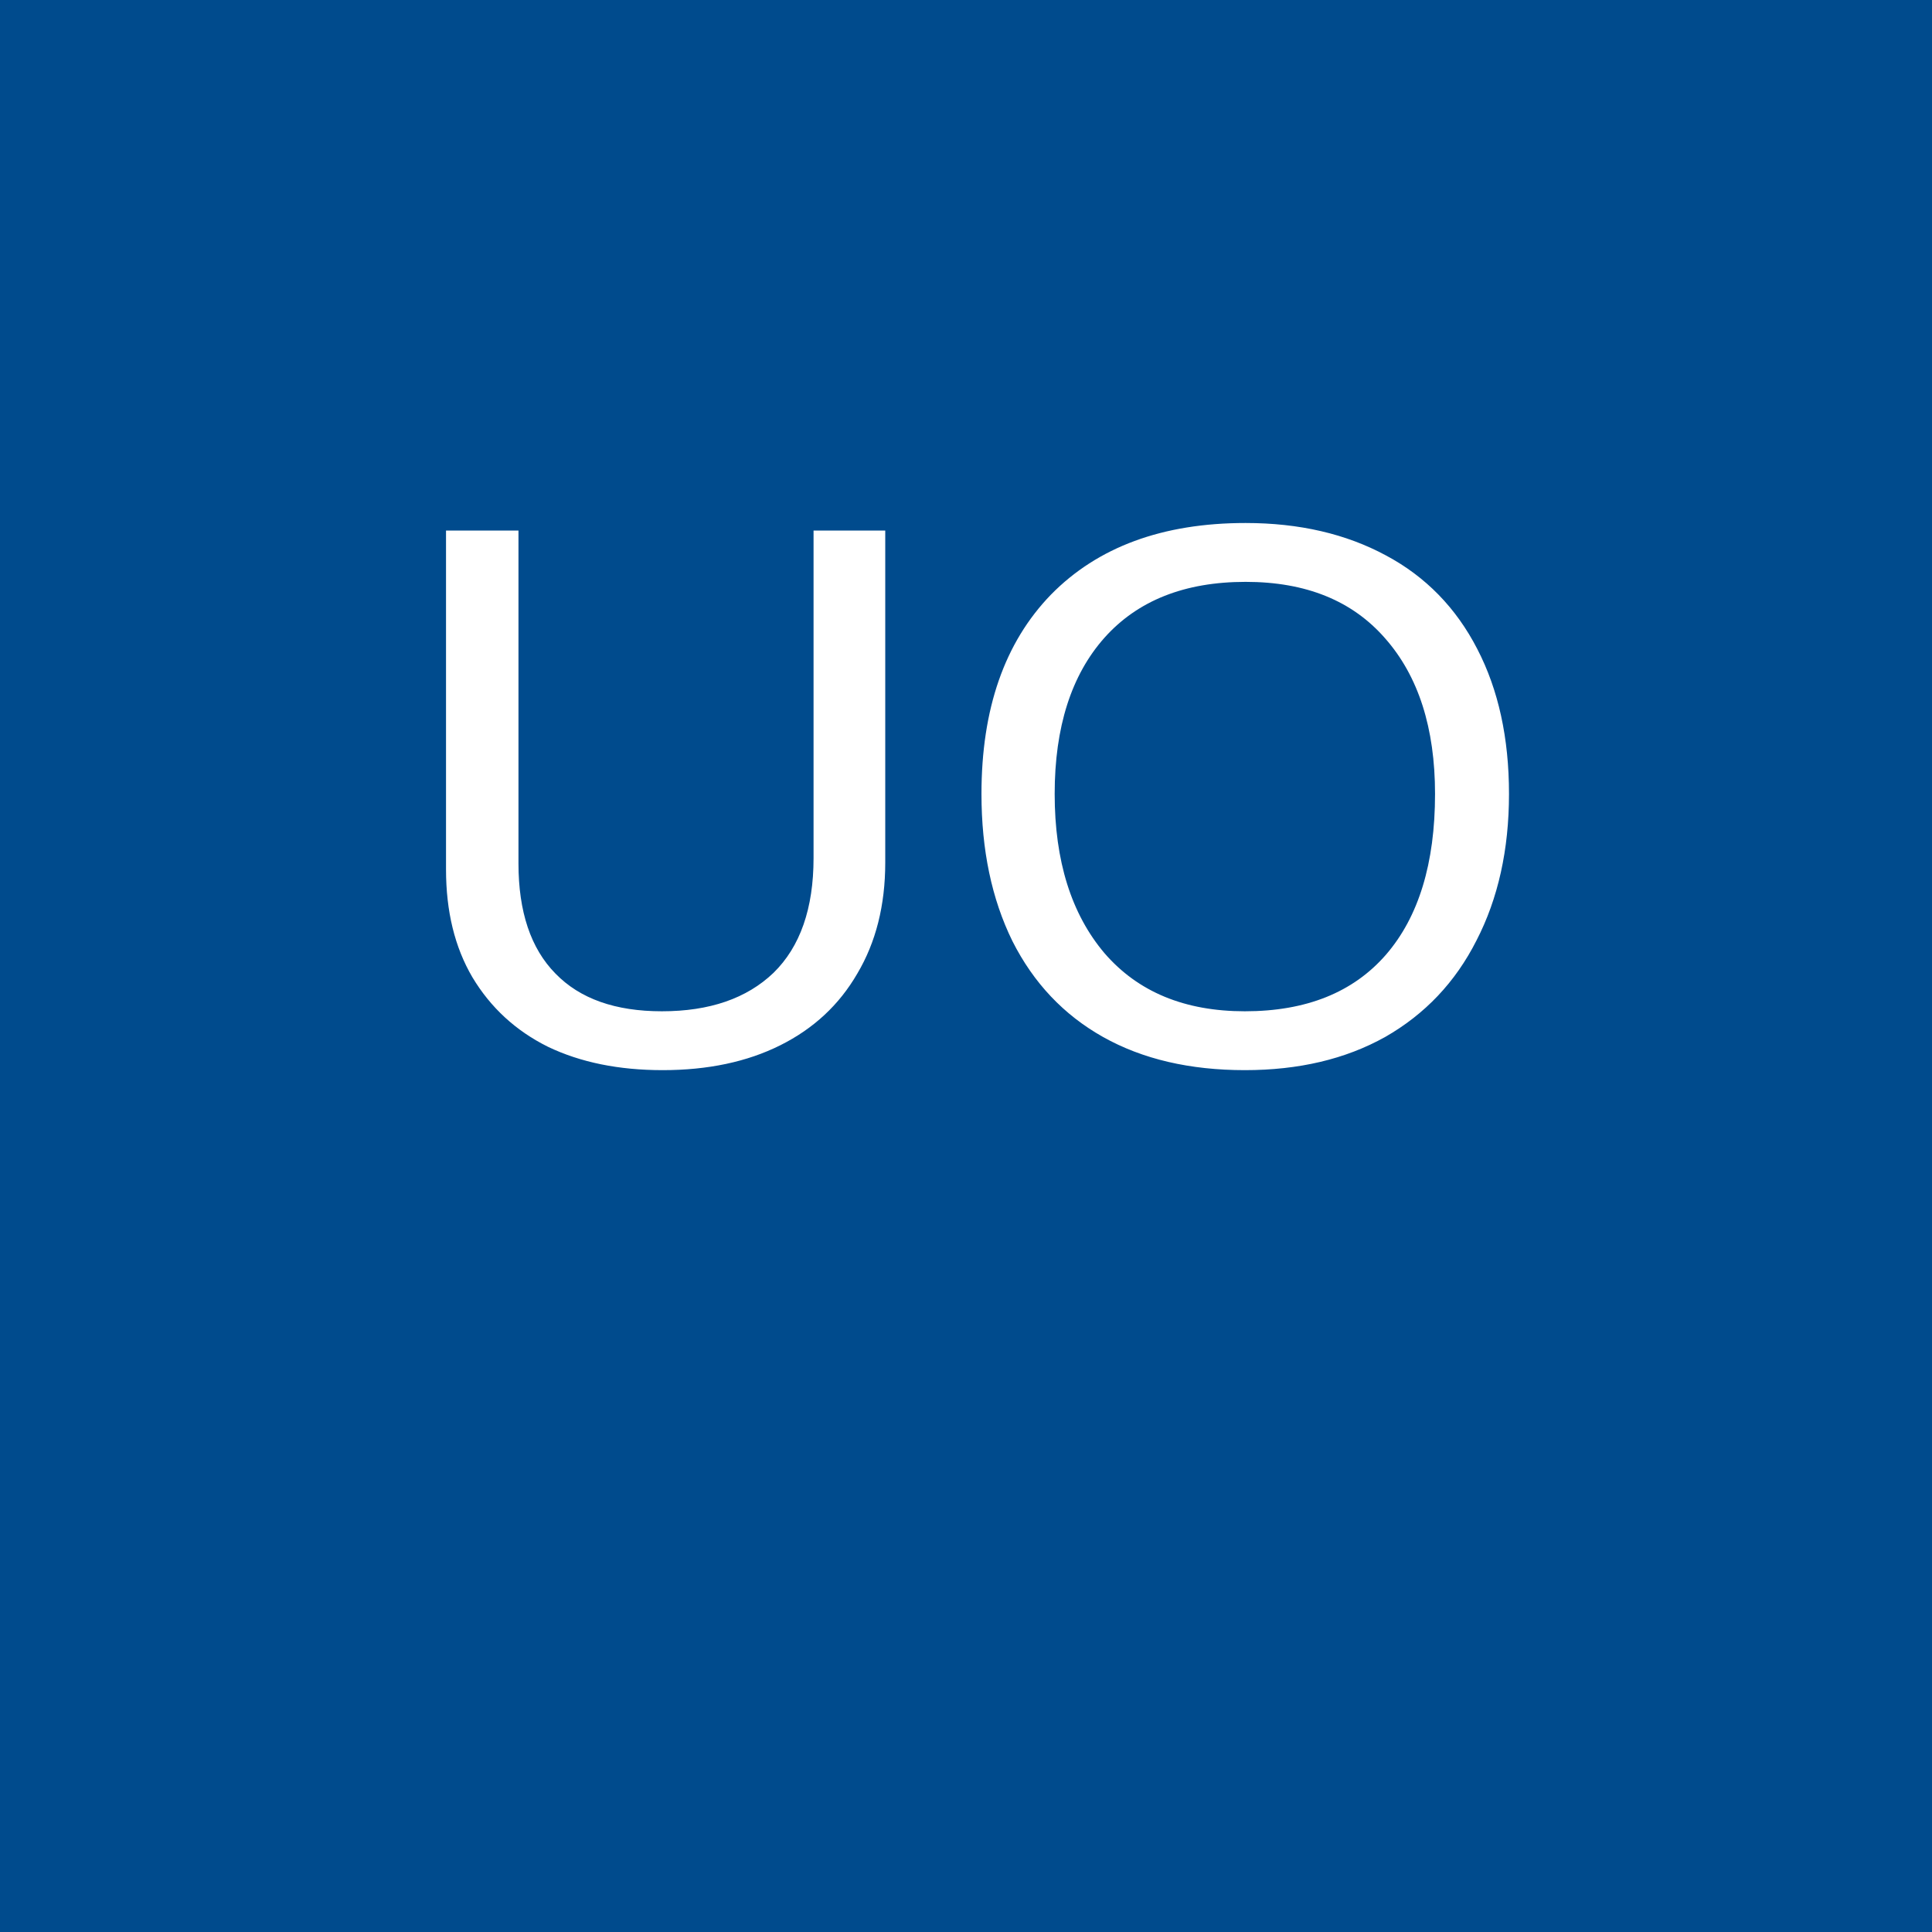
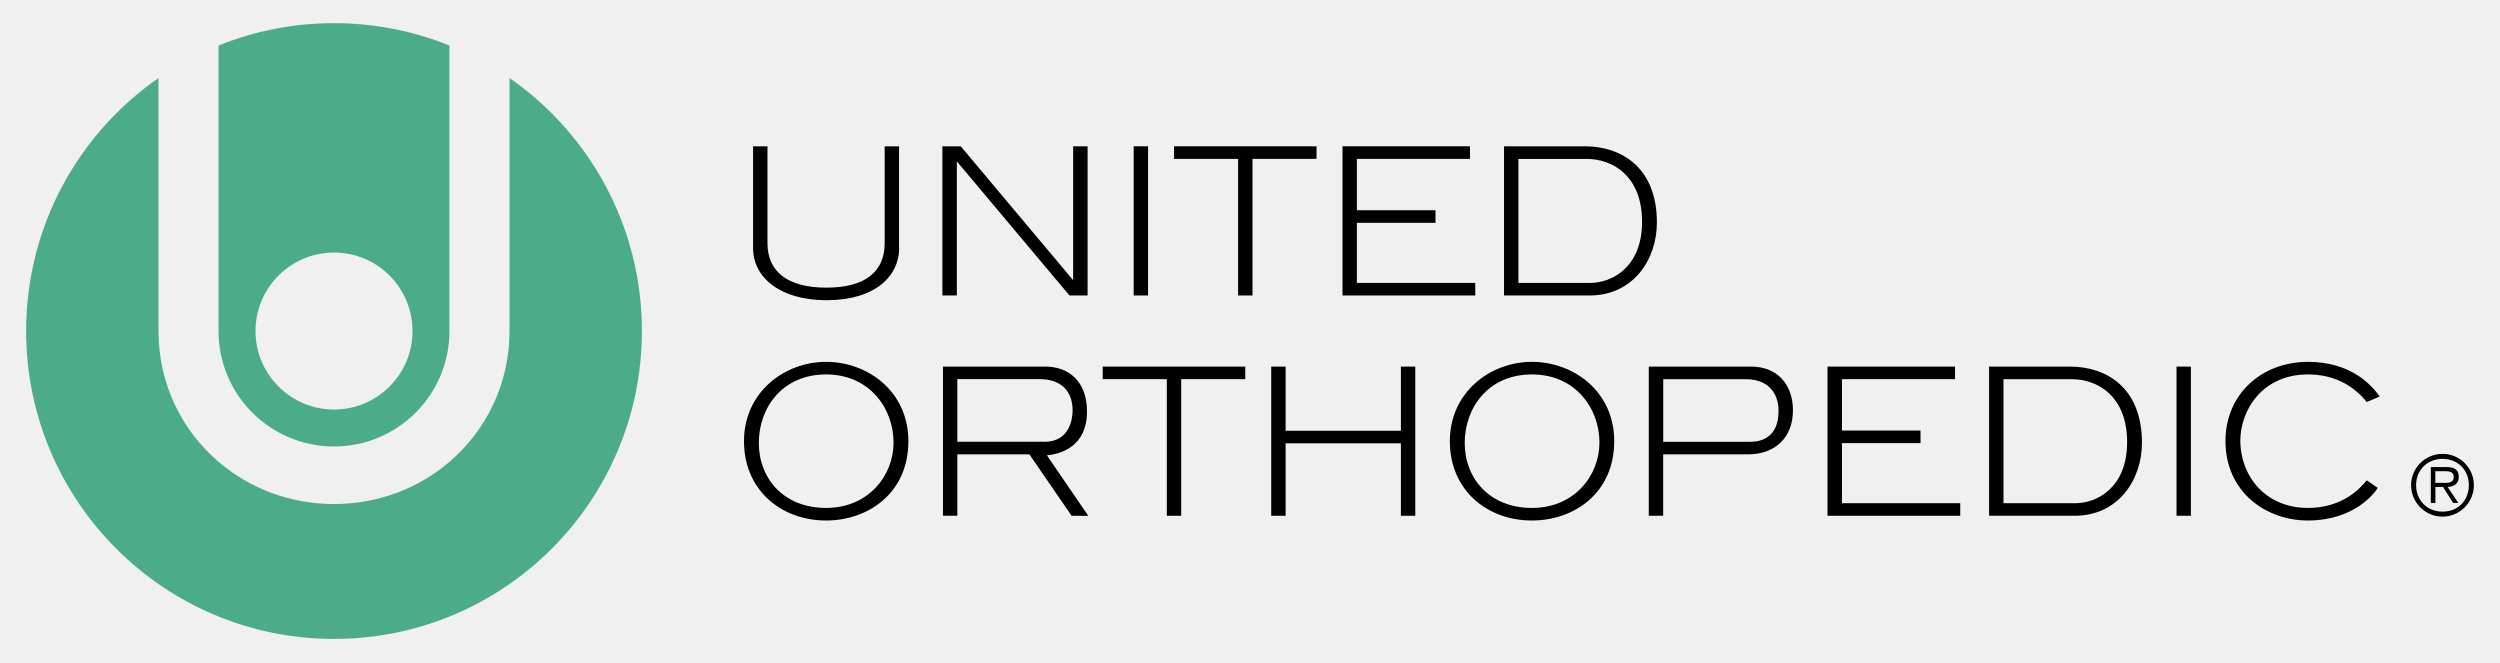
- <svg xmlns="http://www.w3.org/2000/svg" width="40" height="40" viewBox="0 0 40 40">
-   <rect width="40" height="40" fill="#004b8d" />
-   <text x="20" y="22" font-size="16" text-anchor="middle" fill="white" font-family="Arial">UO</text>
+ <svg xmlns="http://www.w3.org/2000/svg" id="uuid-6b59fbf9-f920-4747-a647-8337337967dd" data-name=" 圖層 1" viewBox="0 0 453.5 120.1">
+   <defs>
+     <style>
+       .uuid-6d6dccb4-cfcf-4a73-a82e-eec3e41fd71e {
+         fill: #4cac87;
+       }
+     </style>
+   </defs>
+   <path class="uuid-6d6dccb4-cfcf-4a73-a82e-eec3e41fd71e" d="M60.59,80.99c11.57,0,20.94-9.38,20.94-20.94V8.26c-6.47-2.62-13.54-4.06-20.94-4.06s-14.48,1.44-20.95,4.06v51.79c0,11.57,9.38,20.94,20.95,20.94M60.59,45.81c7.87,0,14.24,6.38,14.24,14.24s-6.38,14.24-14.24,14.24-14.24-6.38-14.24-14.24,6.38-14.24,14.24-14.24" />
+   <path class="uuid-6d6dccb4-cfcf-4a73-a82e-eec3e41fd71e" d="M92.43,14.15v45.9c0,9.56-4.22,18.01-10.89,23.72-5.6,4.79-12.92,7.66-20.95,7.66s-15.35-2.87-20.95-7.66c-6.68-5.71-10.89-14.16-10.89-23.72V14.15C14.24,24.24,4.74,41.04,4.74,60.05c0,30.85,25.01,55.85,55.85,55.85s55.85-25.01,55.85-55.85c0-19.01-9.5-35.81-24.02-45.9" />
+   <polygon points="194 53.6 173.57 29.27 173.57 53.6 170.95 53.6 170.95 26.54 174.28 26.54 194.67 50.83 194.67 26.54 197.29 26.54 197.29 53.6 194 53.6" />
+   <path d="M287.52,26.54c6.53,0,13.04,3.78,13.04,13.82,0,6.76-4.33,13.24-12.21,13.24h-15.52v-27.06h14.69ZM288.51,51.32c3.67,0,9.36-2.63,9.36-11.09s-5.51-11.4-9.99-11.4h-12.44v22.5h13.07Z" />
+   <path d="M164.78,80.03c0,9.41-7.28,14.39-14.93,14.39-8.16,0-14.89-5.53-14.89-14.39s7.32-14.39,14.89-14.39,14.93,5.37,14.93,14.39M162.09,80.27c0-6.14-4.32-12.35-12.24-12.35s-12.2,6.03-12.2,12.44,4.49,11.78,12.2,11.78,12.24-5.89,12.24-11.86" />
+   <path d="M292.82,80.03c0,9.41-7.28,14.39-14.93,14.39-8.16,0-14.89-5.53-14.89-14.39s7.32-14.39,14.89-14.39,14.93,5.37,14.93,14.39M290.14,80.27c0-6.14-4.32-12.35-12.24-12.35s-12.2,6.03-12.2,12.44,4.49,11.78,12.2,11.78,12.24-5.89,12.24-11.86" />
+   <path d="M194.39,93.56l-7.66-11.14h-13.07v11.14h-2.61v-27.06h18.57c4.32,0,7.56,2.75,7.56,8.14,0,6.36-4.72,7.71-7.27,7.96l7.5,10.97h-3.03ZM189.46,80.14c4.79,0,5.11-4.54,5.11-5.69,0-3.52-2.13-5.67-5.9-5.67h-15.01v11.35h15.8Z" />
+   <polygon points="254.12 93.56 254.12 80.42 233.21 80.42 233.21 93.56 230.6 93.56 230.6 66.5 233.21 66.5 233.21 78.14 254.12 78.14 254.12 66.5 256.73 66.5 256.73 93.56 254.12 93.56" />
+   <path d="M317.67,66.5c4.56,0,7.57,3.07,7.57,7.95s-3.22,7.97-8.13,7.97h-15.41v11.14h-2.61v-27.06h18.57ZM317.51,80.14c1.55,0,5.12-.46,5.12-5.58,0-3.52-2.14-5.77-5.91-5.77h-15.01v11.35h15.8Z" />
+   <rect x="205.65" y="26.54" width="2.61" height="27.06" />
+   <rect x="394.82" y="66.5" width="2.61" height="27.06" />
+   <polygon points="227.2 28.82 227.2 53.6 224.59 53.6 224.59 28.82 212.97 28.82 212.97 26.54 238.82 26.54 238.82 28.82 227.2 28.82" />
+   <polygon points="214.27 68.78 214.27 93.56 211.66 93.56 211.66 68.78 200.03 68.78 200.03 66.5 225.89 66.5 225.89 68.78 214.27 68.78" />
+   <polygon points="243.53 53.6 243.53 26.54 266.65 26.54 266.65 28.82 246.14 28.82 246.14 38.14 260.4 38.14 260.4 40.42 246.14 40.42 246.14 51.32 267.61 51.32 267.61 53.6 243.53 53.6" />
+   <path d="M375.51,66.5c6.53,0,13.04,3.78,13.04,13.82,0,6.76-4.33,13.24-12.21,13.24h-15.52v-27.06h14.69ZM376.5,91.28c3.67,0,9.36-2.63,9.36-11.09s-5.51-11.4-9.99-11.4h-12.44v22.49h13.07Z" />
+   <polygon points="331.51 93.56 331.51 66.5 354.64 66.5 354.64 68.78 334.13 68.78 334.13 78.1 348.38 78.1 348.38 80.38 334.13 80.38 334.13 91.28 355.59 91.28 355.59 93.56 331.51 93.56" />
+   <path d="M163.11,45.03c0,4.95-4.23,9.43-13.19,9.43-8.49,0-13.31-4.2-13.31-9.43v-18.49h2.61v17.59c0,5.07,3.56,8.05,10.69,8.05s10.57-2.98,10.57-8.05v-17.59h2.61v18.49Z" />
+   <path d="M418.66,92.14c-7.4,0-12.14-5.36-12.27-12.11,0-5.69,4.04-12.11,12.27-12.11,4.64,0,8.21,1.94,10.67,5.01l2.34-1.01c-1.43-2.03-5.16-6.28-13.01-6.28-8.36,0-14.96,5.82-14.96,14.37,0,9.26,7.37,14.41,14.96,14.41,8.3,0,12.06-4.89,12.66-5.92l-1.99-1.37c-1.54,1.91-4.8,5.01-10.67,5.01" />
+   <path d="M437.37,88.01c0-3.12,2.56-5.68,5.71-5.68s5.68,2.56,5.68,5.68-2.55,5.71-5.68,5.71-5.71-2.56-5.71-5.71M447.85,88.01c0-2.77-2-4.77-4.77-4.77s-4.8,2-4.8,4.77,2.02,4.8,4.8,4.8,4.77-2,4.77-4.8M441.78,91.24h-.83v-6.52h2.8c1.7,0,2.27.64,2.27,1.8,0,1.26-.88,1.73-2.02,1.82l1.94,2.89h-.94l-1.83-2.89h-1.39v2.89ZM442.93,87.59c.91,0,2.18.15,2.18-1.08,0-.91-.76-1.03-1.55-1.03h-1.79v2.11h1.15Z" />
</svg>
